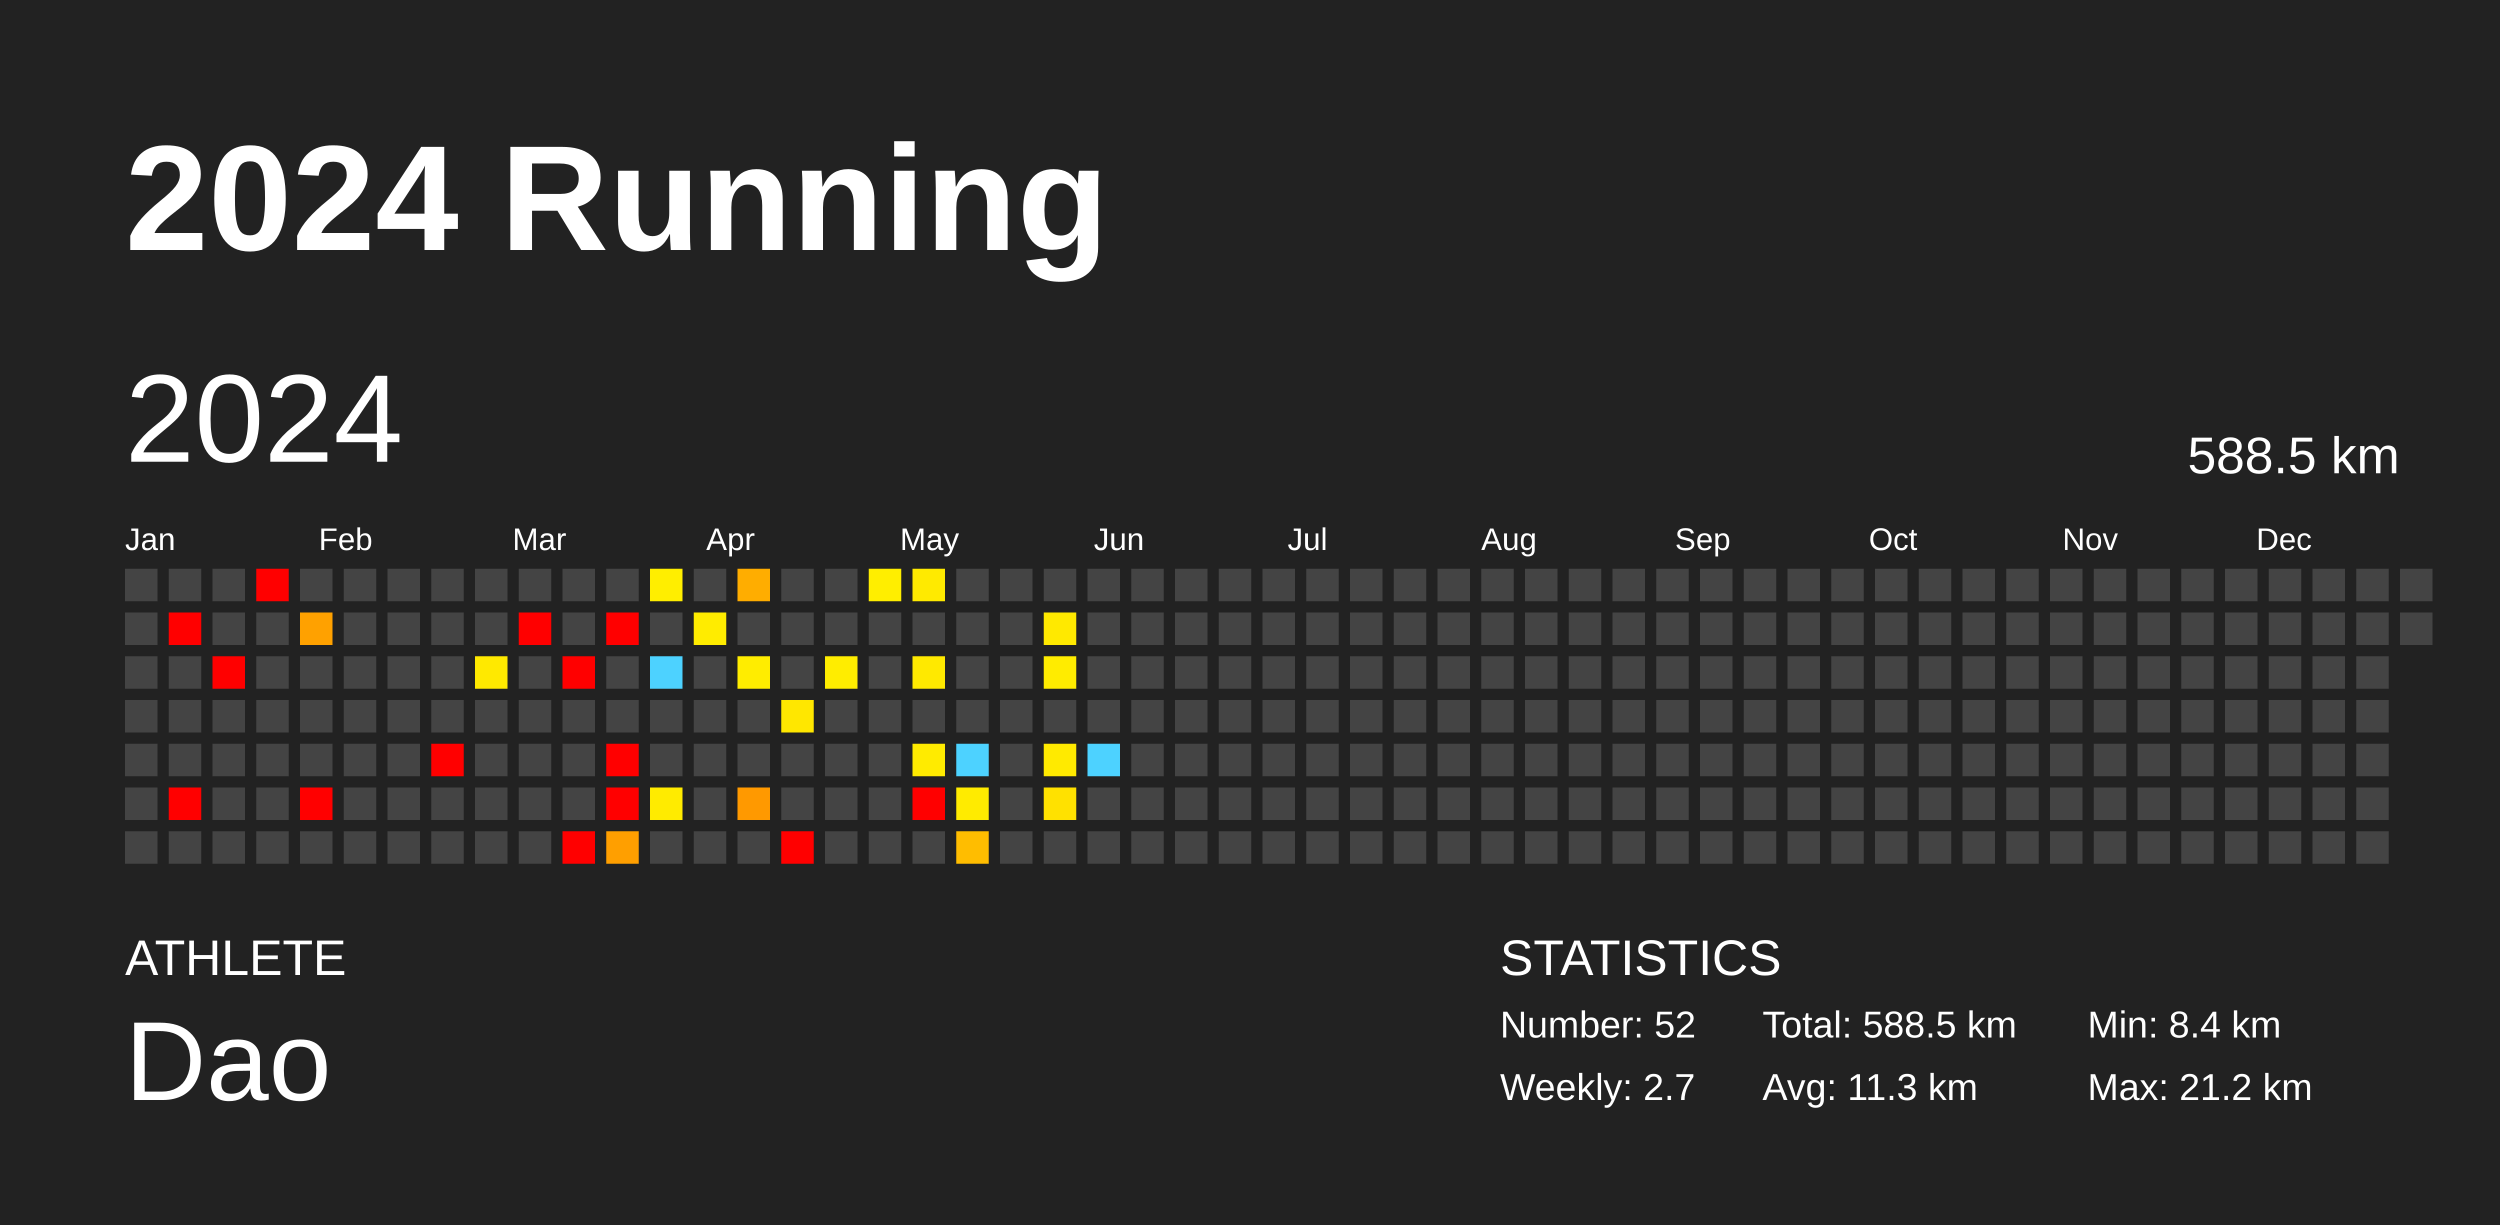
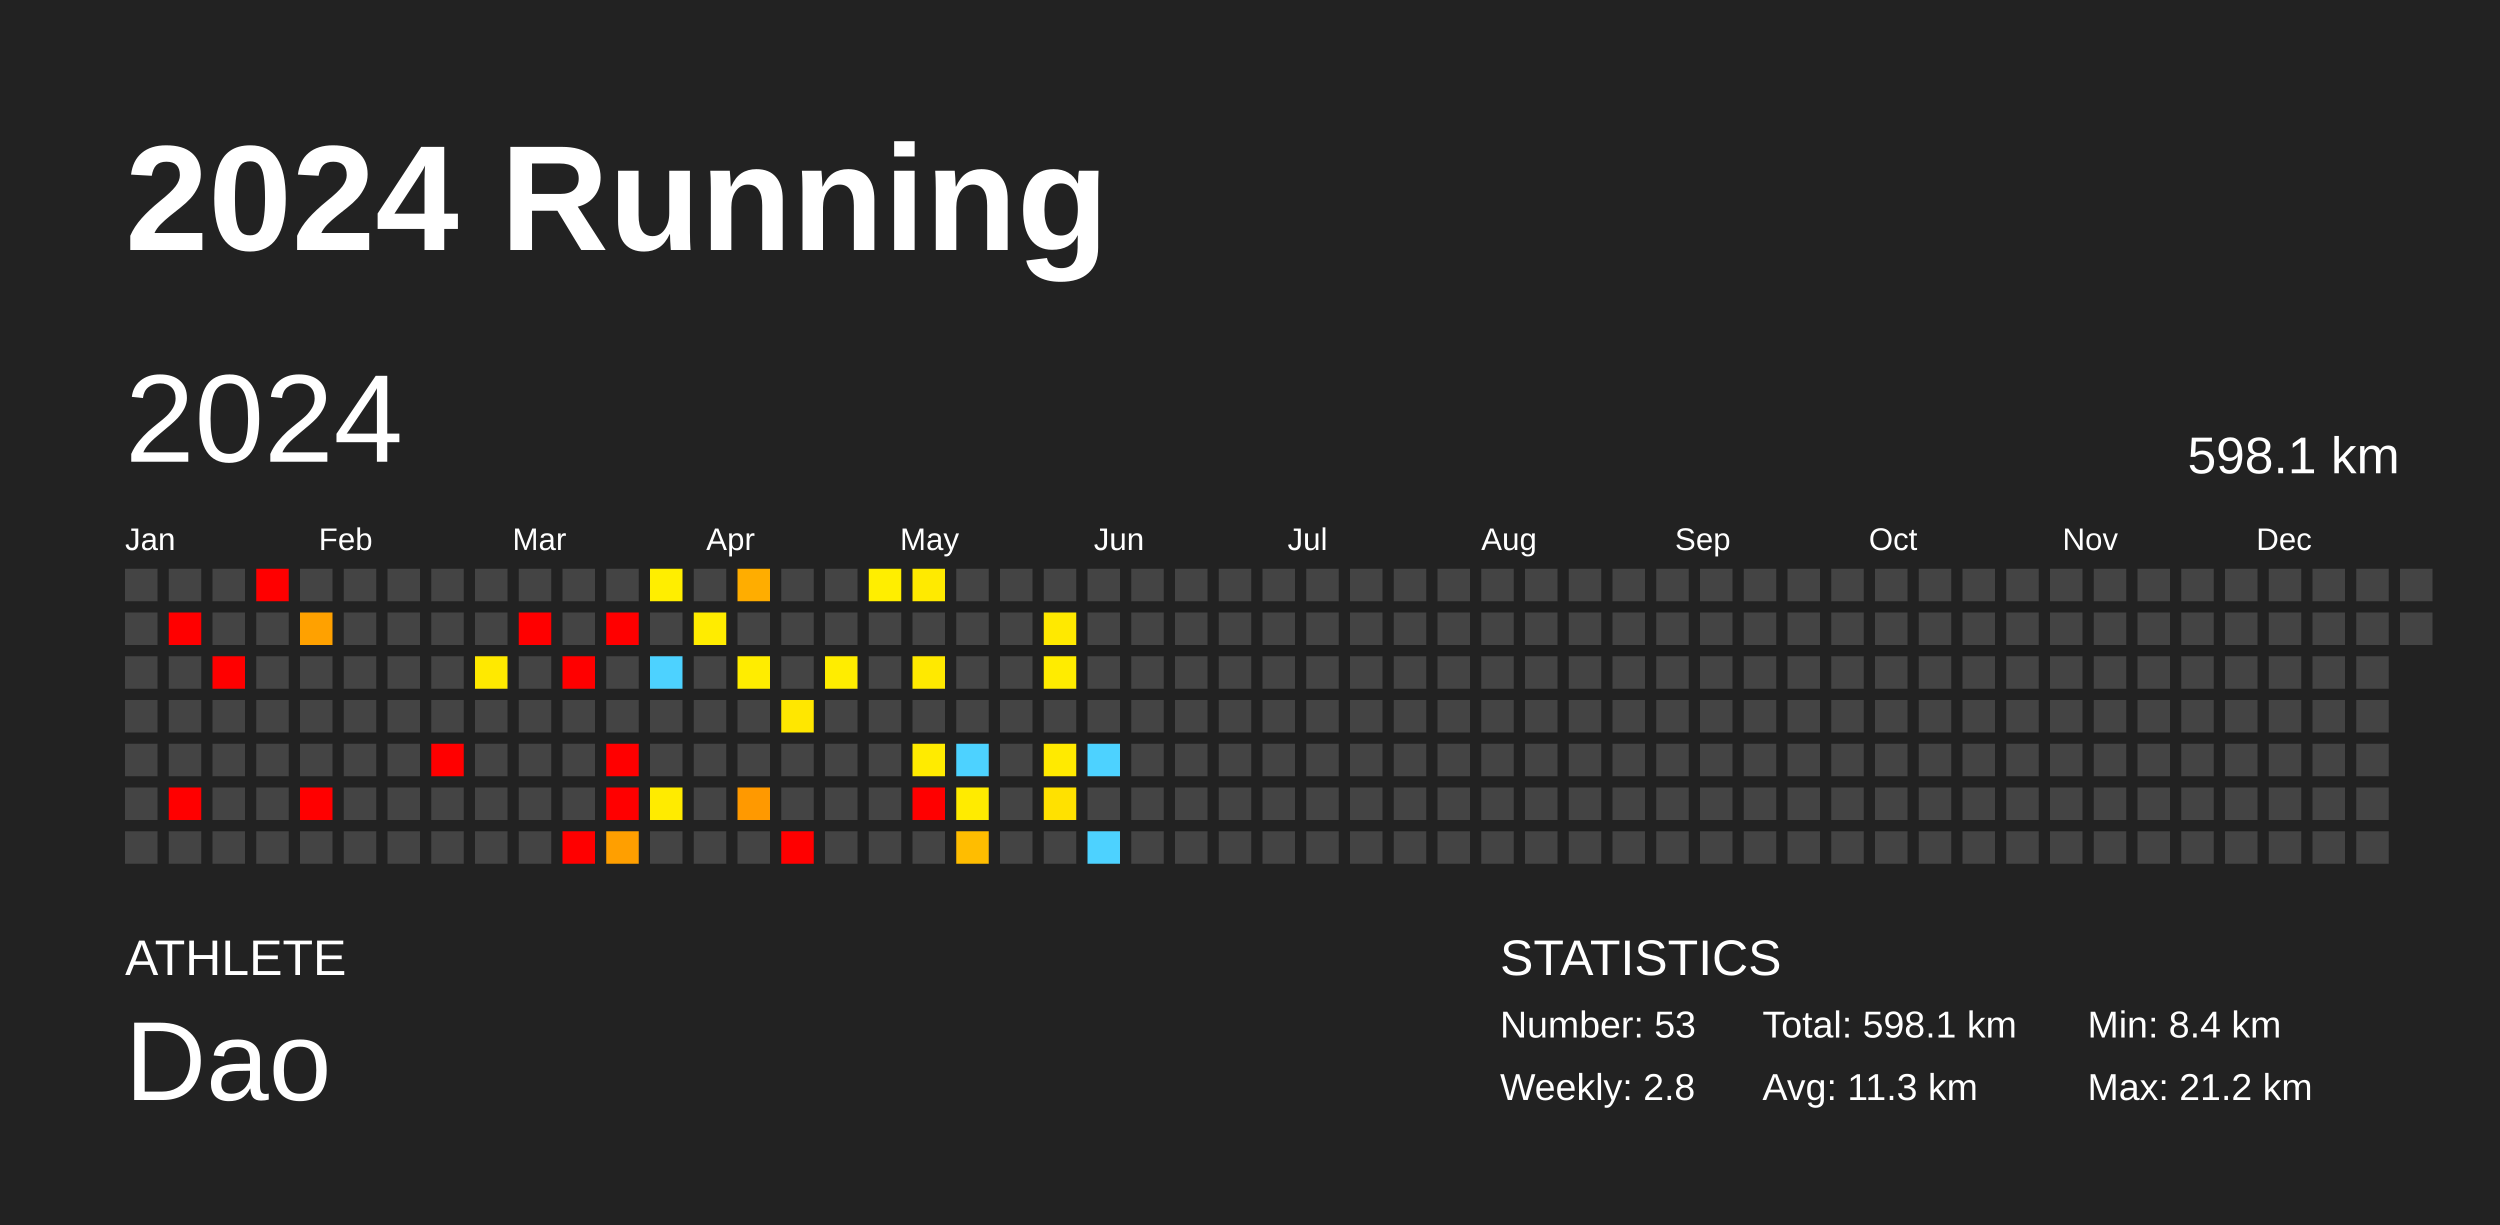
<svg xmlns="http://www.w3.org/2000/svg" baseProfile="full" height="98mm" version="1.1" viewBox="0,0,200,98" width="200mm">
  <defs />
  <rect fill="#222222" height="98" width="200" x="0" y="0" />
  <text fill="#FFFFFF" style="font-size:12px; font-family:Arial; font-weight:bold;" x="10" y="20">2024 Running</text>
  <text fill="#FFFFFF" style="font-size:4px; font-family:Arial" x="10" y="78">ATHLETE</text>
  <text fill="#FFFFFF" style="font-size:9px; font-family:Arial" x="10" y="88">Dao</text>
  <text fill="#FFFFFF" style="font-size:4px; font-family:Arial" x="120" y="78">STATISTICS</text>
-   <text fill="#FFFFFF" style="font-size:3px; font-family:Arial" x="120" y="83">Number: 52</text>
-   <text fill="#FFFFFF" style="font-size:3px; font-family:Arial" x="120" y="88">Weekly: 2.7</text>
-   <text fill="#FFFFFF" style="font-size:3px; font-family:Arial" x="141" y="83">Total: 588.5 km</text>
+   <text fill="#FFFFFF" style="font-size:3px; font-family:Arial" x="120" y="83">Number: 53</text>
+   <text fill="#FFFFFF" style="font-size:3px; font-family:Arial" x="120" y="88">Weekly: 2.8</text>
+   <text fill="#FFFFFF" style="font-size:3px; font-family:Arial" x="141" y="83">Total: 598.1 km</text>
  <text fill="#FFFFFF" style="font-size:3px; font-family:Arial" x="141" y="88">Avg: 11.3 km</text>
  <text fill="#FFFFFF" style="font-size:3px; font-family:Arial" x="167" y="83">Min: 8.4 km</text>
  <text fill="#FFFFFF" style="font-size:3px; font-family:Arial" x="167" y="88">Max: 21.2 km</text>
  <text dominant-baseline="hanging" fill="#FFFFFF" style="font-size:10.0px; font-family:Arial;" x="10" y="30">2024</text>
-   <text dominant-baseline="hanging" fill="#FFFFFF" style="font-size:4.125px; font-family:Arial;" x="175" y="35">588.5 km</text>
+   <text dominant-baseline="hanging" fill="#FFFFFF" style="font-size:4.125px; font-family:Arial;" x="175" y="35">598.1 km</text>
  <text fill="#FFFFFF" style="font-size:2.5px; font-family:Arial" x="10.0" y="44">Jan</text>
  <text fill="#FFFFFF" style="font-size:2.5px; font-family:Arial" x="25.5" y="44">Feb</text>
  <text fill="#FFFFFF" style="font-size:2.5px; font-family:Arial" x="41.0" y="44">Mar</text>
  <text fill="#FFFFFF" style="font-size:2.5px; font-family:Arial" x="56.5" y="44">Apr</text>
  <text fill="#FFFFFF" style="font-size:2.5px; font-family:Arial" x="72.0" y="44">May</text>
  <text fill="#FFFFFF" style="font-size:2.5px; font-family:Arial" x="87.5" y="44">Jun</text>
  <text fill="#FFFFFF" style="font-size:2.5px; font-family:Arial" x="103.0" y="44">Jul</text>
  <text fill="#FFFFFF" style="font-size:2.5px; font-family:Arial" x="118.5" y="44">Aug</text>
  <text fill="#FFFFFF" style="font-size:2.5px; font-family:Arial" x="134.0" y="44">Sep</text>
  <text fill="#FFFFFF" style="font-size:2.5px; font-family:Arial" x="149.5" y="44">Oct</text>
  <text fill="#FFFFFF" style="font-size:2.5px; font-family:Arial" x="165.0" y="44">Nov</text>
  <text fill="#FFFFFF" style="font-size:2.5px; font-family:Arial" x="180.5" y="44">Dec</text>
  <rect fill="#444444" height="2.6" width="2.6" x="10.0" y="45.5" />
  <rect fill="#444444" height="2.6" width="2.6" x="10.0" y="49.0" />
  <rect fill="#444444" height="2.6" width="2.6" x="10.0" y="52.5" />
  <rect fill="#444444" height="2.6" width="2.6" x="10.0" y="56.0" />
  <rect fill="#444444" height="2.6" width="2.6" x="10.0" y="59.5" />
  <rect fill="#444444" height="2.6" width="2.6" x="10.0" y="63.0" />
  <rect fill="#444444" height="2.6" width="2.6" x="10.0" y="66.5" />
  <rect fill="#444444" height="2.6" width="2.6" x="13.5" y="45.5" />
  <rect fill="red" height="2.6" width="2.6" x="13.5" y="49.0" />
  <rect fill="#444444" height="2.6" width="2.6" x="13.5" y="52.5" />
  <rect fill="#444444" height="2.6" width="2.6" x="13.5" y="56.0" />
  <rect fill="#444444" height="2.6" width="2.6" x="13.5" y="59.5" />
  <rect fill="red" height="2.6" width="2.6" x="13.5" y="63.0" />
  <rect fill="#444444" height="2.6" width="2.6" x="13.5" y="66.5" />
  <rect fill="#444444" height="2.6" width="2.6" x="17.0" y="45.5" />
  <rect fill="#444444" height="2.6" width="2.6" x="17.0" y="49.0" />
  <rect fill="red" height="2.6" width="2.6" x="17.0" y="52.5" />
  <rect fill="#444444" height="2.6" width="2.6" x="17.0" y="56.0" />
  <rect fill="#444444" height="2.6" width="2.6" x="17.0" y="59.5" />
  <rect fill="#444444" height="2.6" width="2.6" x="17.0" y="63.0" />
  <rect fill="#444444" height="2.6" width="2.6" x="17.0" y="66.5" />
  <rect fill="red" height="2.6" width="2.6" x="20.5" y="45.5" />
  <rect fill="#444444" height="2.6" width="2.6" x="20.5" y="49.0" />
  <rect fill="#444444" height="2.6" width="2.6" x="20.5" y="52.5" />
  <rect fill="#444444" height="2.6" width="2.6" x="20.5" y="56.0" />
  <rect fill="#444444" height="2.6" width="2.6" x="20.5" y="59.5" />
  <rect fill="#444444" height="2.6" width="2.6" x="20.5" y="63.0" />
  <rect fill="#444444" height="2.6" width="2.6" x="20.5" y="66.5" />
  <rect fill="#444444" height="2.6" width="2.6" x="24.0" y="45.5" />
  <rect fill="#ffa100" height="2.6" width="2.6" x="24.0" y="49.0" />
  <rect fill="#444444" height="2.6" width="2.6" x="24.0" y="52.5" />
  <rect fill="#444444" height="2.6" width="2.6" x="24.0" y="56.0" />
  <rect fill="#444444" height="2.6" width="2.6" x="24.0" y="59.5" />
  <rect fill="red" height="2.6" width="2.6" x="24.0" y="63.0" />
  <rect fill="#444444" height="2.6" width="2.6" x="24.0" y="66.5" />
  <rect fill="#444444" height="2.6" width="2.6" x="27.5" y="45.5" />
  <rect fill="#444444" height="2.6" width="2.6" x="27.5" y="49.0" />
  <rect fill="#444444" height="2.6" width="2.6" x="27.5" y="52.5" />
  <rect fill="#444444" height="2.6" width="2.6" x="27.5" y="56.0" />
  <rect fill="#444444" height="2.6" width="2.6" x="27.5" y="59.5" />
  <rect fill="#444444" height="2.6" width="2.6" x="27.5" y="63.0" />
  <rect fill="#444444" height="2.6" width="2.6" x="27.5" y="66.5" />
  <rect fill="#444444" height="2.6" width="2.6" x="31.0" y="45.5" />
  <rect fill="#444444" height="2.6" width="2.6" x="31.0" y="49.0" />
  <rect fill="#444444" height="2.6" width="2.6" x="31.0" y="52.5" />
  <rect fill="#444444" height="2.6" width="2.6" x="31.0" y="56.0" />
  <rect fill="#444444" height="2.6" width="2.6" x="31.0" y="59.5" />
  <rect fill="#444444" height="2.6" width="2.6" x="31.0" y="63.0" />
  <rect fill="#444444" height="2.6" width="2.6" x="31.0" y="66.5" />
  <rect fill="#444444" height="2.6" width="2.6" x="34.5" y="45.5" />
  <rect fill="#444444" height="2.6" width="2.6" x="34.5" y="49.0" />
  <rect fill="#444444" height="2.6" width="2.6" x="34.5" y="52.5" />
  <rect fill="#444444" height="2.6" width="2.6" x="34.5" y="56.0" />
  <rect fill="red" height="2.6" width="2.6" x="34.5" y="59.5" />
  <rect fill="#444444" height="2.6" width="2.6" x="34.5" y="63.0" />
  <rect fill="#444444" height="2.6" width="2.6" x="34.5" y="66.5" />
  <rect fill="#444444" height="2.6" width="2.6" x="38.0" y="45.5" />
  <rect fill="#444444" height="2.6" width="2.6" x="38.0" y="49.0" />
  <rect fill="#ffe900" height="2.6" width="2.6" x="38.0" y="52.5" />
  <rect fill="#444444" height="2.6" width="2.6" x="38.0" y="56.0" />
  <rect fill="#444444" height="2.6" width="2.6" x="38.0" y="59.5" />
  <rect fill="#444444" height="2.6" width="2.6" x="38.0" y="63.0" />
  <rect fill="#444444" height="2.6" width="2.6" x="38.0" y="66.5" />
  <rect fill="#444444" height="2.6" width="2.6" x="41.5" y="45.5" />
  <rect fill="red" height="2.6" width="2.6" x="41.5" y="49.0" />
  <rect fill="#444444" height="2.6" width="2.6" x="41.5" y="52.5" />
  <rect fill="#444444" height="2.6" width="2.6" x="41.5" y="56.0" />
  <rect fill="#444444" height="2.6" width="2.6" x="41.5" y="59.5" />
  <rect fill="#444444" height="2.6" width="2.6" x="41.5" y="63.0" />
  <rect fill="#444444" height="2.6" width="2.6" x="41.5" y="66.5" />
  <rect fill="#444444" height="2.6" width="2.6" x="45.0" y="45.5" />
  <rect fill="#444444" height="2.6" width="2.6" x="45.0" y="49.0" />
  <rect fill="red" height="2.6" width="2.6" x="45.0" y="52.5" />
  <rect fill="#444444" height="2.6" width="2.6" x="45.0" y="56.0" />
  <rect fill="#444444" height="2.6" width="2.6" x="45.0" y="59.5" />
  <rect fill="#444444" height="2.6" width="2.6" x="45.0" y="63.0" />
  <rect fill="red" height="2.6" width="2.6" x="45.0" y="66.5" />
  <rect fill="#444444" height="2.6" width="2.6" x="48.5" y="45.5" />
  <rect fill="red" height="2.6" width="2.6" x="48.5" y="49.0" />
  <rect fill="#444444" height="2.6" width="2.6" x="48.5" y="52.5" />
  <rect fill="#444444" height="2.6" width="2.6" x="48.5" y="56.0" />
  <rect fill="red" height="2.6" width="2.6" x="48.5" y="59.5" />
  <rect fill="red" height="2.6" width="2.6" x="48.5" y="63.0" />
  <rect fill="#ff9f00" height="2.6" width="2.6" x="48.5" y="66.5" />
  <rect fill="#ffee00" height="2.6" width="2.6" x="52.0" y="45.5" />
  <rect fill="#444444" height="2.6" width="2.6" x="52.0" y="49.0" />
  <rect fill="#4dd2ff" height="2.6" width="2.6" x="52.0" y="52.5" />
  <rect fill="#444444" height="2.6" width="2.6" x="52.0" y="56.0" />
  <rect fill="#444444" height="2.6" width="2.6" x="52.0" y="59.5" />
  <rect fill="#ffeb00" height="2.6" width="2.6" x="52.0" y="63.0" />
  <rect fill="#444444" height="2.6" width="2.6" x="52.0" y="66.5" />
  <rect fill="#444444" height="2.6" width="2.6" x="55.5" y="45.5" />
  <rect fill="#ffec00" height="2.6" width="2.6" x="55.5" y="49.0" />
  <rect fill="#444444" height="2.6" width="2.6" x="55.5" y="52.5" />
  <rect fill="#444444" height="2.6" width="2.6" x="55.5" y="56.0" />
  <rect fill="#444444" height="2.6" width="2.6" x="55.5" y="59.5" />
  <rect fill="#444444" height="2.6" width="2.6" x="55.5" y="63.0" />
  <rect fill="#444444" height="2.6" width="2.6" x="55.5" y="66.5" />
  <rect fill="#ffad00" height="2.6" width="2.6" x="59.0" y="45.5" />
  <rect fill="#444444" height="2.6" width="2.6" x="59.0" y="49.0" />
  <rect fill="#ffed00" height="2.6" width="2.6" x="59.0" y="52.5" />
  <rect fill="#444444" height="2.6" width="2.6" x="59.0" y="56.0" />
  <rect fill="#444444" height="2.6" width="2.6" x="59.0" y="59.5" />
  <rect fill="#ff9900" height="2.6" width="2.6" x="59.0" y="63.0" />
  <rect fill="#444444" height="2.6" width="2.6" x="59.0" y="66.5" />
  <rect fill="#444444" height="2.6" width="2.6" x="62.5" y="45.5" />
  <rect fill="#444444" height="2.6" width="2.6" x="62.5" y="49.0" />
  <rect fill="#444444" height="2.6" width="2.6" x="62.5" y="52.5" />
  <rect fill="#ffe700" height="2.6" width="2.6" x="62.5" y="56.0" />
  <rect fill="#444444" height="2.6" width="2.6" x="62.5" y="59.5" />
  <rect fill="#444444" height="2.6" width="2.6" x="62.5" y="63.0" />
  <rect fill="red" height="2.6" width="2.6" x="62.5" y="66.5" />
  <rect fill="#444444" height="2.6" width="2.6" x="66.0" y="45.5" />
  <rect fill="#444444" height="2.6" width="2.6" x="66.0" y="49.0" />
  <rect fill="#ffed00" height="2.6" width="2.6" x="66.0" y="52.5" />
  <rect fill="#444444" height="2.6" width="2.6" x="66.0" y="56.0" />
  <rect fill="#444444" height="2.6" width="2.6" x="66.0" y="59.5" />
  <rect fill="#444444" height="2.6" width="2.6" x="66.0" y="63.0" />
  <rect fill="#444444" height="2.6" width="2.6" x="66.0" y="66.5" />
  <rect fill="#ffee00" height="2.6" width="2.6" x="69.5" y="45.5" />
  <rect fill="#444444" height="2.6" width="2.6" x="69.5" y="49.0" />
  <rect fill="#444444" height="2.6" width="2.6" x="69.5" y="52.5" />
  <rect fill="#444444" height="2.6" width="2.6" x="69.5" y="56.0" />
  <rect fill="#444444" height="2.6" width="2.6" x="69.5" y="59.5" />
  <rect fill="#444444" height="2.6" width="2.6" x="69.5" y="63.0" />
  <rect fill="#444444" height="2.6" width="2.6" x="69.5" y="66.5" />
  <rect fill="#ffea00" height="2.6" width="2.6" x="73.0" y="45.5" />
  <rect fill="#444444" height="2.6" width="2.6" x="73.0" y="49.0" />
  <rect fill="#ffe900" height="2.6" width="2.6" x="73.0" y="52.5" />
  <rect fill="#444444" height="2.6" width="2.6" x="73.0" y="56.0" />
  <rect fill="#ffeb00" height="2.6" width="2.6" x="73.0" y="59.5" />
  <rect fill="red" height="2.6" width="2.6" x="73.0" y="63.0" />
  <rect fill="#444444" height="2.6" width="2.6" x="73.0" y="66.5" />
  <rect fill="#444444" height="2.6" width="2.6" x="76.5" y="45.5" />
  <rect fill="#444444" height="2.6" width="2.6" x="76.5" y="49.0" />
  <rect fill="#444444" height="2.6" width="2.6" x="76.5" y="52.5" />
  <rect fill="#444444" height="2.6" width="2.6" x="76.5" y="56.0" />
  <rect fill="#4dd2ff" height="2.6" width="2.6" x="76.5" y="59.5" />
  <rect fill="#ffeb00" height="2.6" width="2.6" x="76.5" y="63.0" />
  <rect fill="#ffbd00" height="2.6" width="2.6" x="76.5" y="66.5" />
  <rect fill="#444444" height="2.6" width="2.6" x="80.0" y="45.5" />
  <rect fill="#444444" height="2.6" width="2.6" x="80.0" y="49.0" />
  <rect fill="#444444" height="2.6" width="2.6" x="80.0" y="52.5" />
  <rect fill="#444444" height="2.6" width="2.6" x="80.0" y="56.0" />
  <rect fill="#444444" height="2.6" width="2.6" x="80.0" y="59.5" />
  <rect fill="#444444" height="2.6" width="2.6" x="80.0" y="63.0" />
  <rect fill="#444444" height="2.6" width="2.6" x="80.0" y="66.5" />
  <rect fill="#444444" height="2.6" width="2.6" x="83.5" y="45.5" />
  <rect fill="#ffe900" height="2.6" width="2.6" x="83.5" y="49.0" />
  <rect fill="#ffec00" height="2.6" width="2.6" x="83.5" y="52.5" />
  <rect fill="#444444" height="2.6" width="2.6" x="83.5" y="56.0" />
  <rect fill="#ffea00" height="2.6" width="2.6" x="83.5" y="59.5" />
  <rect fill="#ffe100" height="2.6" width="2.6" x="83.5" y="63.0" />
  <rect fill="#444444" height="2.6" width="2.6" x="83.5" y="66.5" />
  <rect fill="#444444" height="2.6" width="2.6" x="87.0" y="45.5" />
  <rect fill="#444444" height="2.6" width="2.6" x="87.0" y="49.0" />
  <rect fill="#444444" height="2.6" width="2.6" x="87.0" y="52.5" />
  <rect fill="#444444" height="2.6" width="2.6" x="87.0" y="56.0" />
  <rect fill="#4dd2ff" height="2.6" width="2.6" x="87.0" y="59.5" />
  <rect fill="#444444" height="2.6" width="2.6" x="87.0" y="63.0" />
-   <rect fill="#444444" height="2.6" width="2.6" x="87.0" y="66.5" />
+   <rect fill="#4dd2ff" height="2.6" width="2.6" x="87.0" y="66.5" />
  <rect fill="#444444" height="2.6" width="2.6" x="90.5" y="45.5" />
  <rect fill="#444444" height="2.6" width="2.6" x="90.5" y="49.0" />
  <rect fill="#444444" height="2.6" width="2.6" x="90.5" y="52.5" />
  <rect fill="#444444" height="2.6" width="2.6" x="90.5" y="56.0" />
  <rect fill="#444444" height="2.6" width="2.6" x="90.5" y="59.5" />
  <rect fill="#444444" height="2.6" width="2.6" x="90.5" y="63.0" />
  <rect fill="#444444" height="2.6" width="2.6" x="90.5" y="66.5" />
  <rect fill="#444444" height="2.6" width="2.6" x="94.0" y="45.5" />
  <rect fill="#444444" height="2.6" width="2.6" x="94.0" y="49.0" />
  <rect fill="#444444" height="2.6" width="2.6" x="94.0" y="52.5" />
  <rect fill="#444444" height="2.6" width="2.6" x="94.0" y="56.0" />
  <rect fill="#444444" height="2.6" width="2.6" x="94.0" y="59.5" />
  <rect fill="#444444" height="2.6" width="2.6" x="94.0" y="63.0" />
  <rect fill="#444444" height="2.6" width="2.6" x="94.0" y="66.5" />
  <rect fill="#444444" height="2.6" width="2.6" x="97.5" y="45.5" />
  <rect fill="#444444" height="2.6" width="2.6" x="97.5" y="49.0" />
  <rect fill="#444444" height="2.6" width="2.6" x="97.5" y="52.5" />
  <rect fill="#444444" height="2.6" width="2.6" x="97.5" y="56.0" />
  <rect fill="#444444" height="2.6" width="2.6" x="97.5" y="59.5" />
  <rect fill="#444444" height="2.6" width="2.6" x="97.5" y="63.0" />
  <rect fill="#444444" height="2.6" width="2.6" x="97.5" y="66.5" />
  <rect fill="#444444" height="2.6" width="2.6" x="101.0" y="45.5" />
  <rect fill="#444444" height="2.6" width="2.6" x="101.0" y="49.0" />
  <rect fill="#444444" height="2.6" width="2.6" x="101.0" y="52.5" />
  <rect fill="#444444" height="2.6" width="2.6" x="101.0" y="56.0" />
  <rect fill="#444444" height="2.6" width="2.6" x="101.0" y="59.5" />
  <rect fill="#444444" height="2.6" width="2.6" x="101.0" y="63.0" />
  <rect fill="#444444" height="2.6" width="2.6" x="101.0" y="66.5" />
  <rect fill="#444444" height="2.6" width="2.6" x="104.5" y="45.5" />
  <rect fill="#444444" height="2.6" width="2.6" x="104.5" y="49.0" />
  <rect fill="#444444" height="2.6" width="2.6" x="104.5" y="52.5" />
  <rect fill="#444444" height="2.6" width="2.6" x="104.5" y="56.0" />
  <rect fill="#444444" height="2.6" width="2.6" x="104.5" y="59.5" />
  <rect fill="#444444" height="2.6" width="2.6" x="104.5" y="63.0" />
  <rect fill="#444444" height="2.6" width="2.6" x="104.5" y="66.5" />
  <rect fill="#444444" height="2.6" width="2.6" x="108.0" y="45.5" />
  <rect fill="#444444" height="2.6" width="2.6" x="108.0" y="49.0" />
  <rect fill="#444444" height="2.6" width="2.6" x="108.0" y="52.5" />
  <rect fill="#444444" height="2.6" width="2.6" x="108.0" y="56.0" />
  <rect fill="#444444" height="2.6" width="2.6" x="108.0" y="59.5" />
  <rect fill="#444444" height="2.6" width="2.6" x="108.0" y="63.0" />
  <rect fill="#444444" height="2.6" width="2.6" x="108.0" y="66.5" />
  <rect fill="#444444" height="2.6" width="2.6" x="111.5" y="45.5" />
  <rect fill="#444444" height="2.6" width="2.6" x="111.5" y="49.0" />
  <rect fill="#444444" height="2.6" width="2.6" x="111.5" y="52.5" />
  <rect fill="#444444" height="2.6" width="2.6" x="111.5" y="56.0" />
  <rect fill="#444444" height="2.6" width="2.6" x="111.5" y="59.5" />
  <rect fill="#444444" height="2.6" width="2.6" x="111.5" y="63.0" />
  <rect fill="#444444" height="2.6" width="2.6" x="111.5" y="66.5" />
  <rect fill="#444444" height="2.6" width="2.6" x="115.0" y="45.5" />
  <rect fill="#444444" height="2.6" width="2.6" x="115.0" y="49.0" />
  <rect fill="#444444" height="2.6" width="2.6" x="115.0" y="52.5" />
  <rect fill="#444444" height="2.6" width="2.6" x="115.0" y="56.0" />
  <rect fill="#444444" height="2.6" width="2.6" x="115.0" y="59.5" />
  <rect fill="#444444" height="2.6" width="2.6" x="115.0" y="63.0" />
  <rect fill="#444444" height="2.6" width="2.6" x="115.0" y="66.5" />
  <rect fill="#444444" height="2.6" width="2.6" x="118.5" y="45.5" />
  <rect fill="#444444" height="2.6" width="2.6" x="118.5" y="49.0" />
  <rect fill="#444444" height="2.6" width="2.6" x="118.5" y="52.5" />
  <rect fill="#444444" height="2.6" width="2.6" x="118.5" y="56.0" />
  <rect fill="#444444" height="2.6" width="2.6" x="118.5" y="59.5" />
  <rect fill="#444444" height="2.6" width="2.6" x="118.5" y="63.0" />
  <rect fill="#444444" height="2.6" width="2.6" x="118.5" y="66.5" />
  <rect fill="#444444" height="2.6" width="2.6" x="122.0" y="45.5" />
  <rect fill="#444444" height="2.6" width="2.6" x="122.0" y="49.0" />
  <rect fill="#444444" height="2.6" width="2.6" x="122.0" y="52.5" />
  <rect fill="#444444" height="2.6" width="2.6" x="122.0" y="56.0" />
  <rect fill="#444444" height="2.6" width="2.6" x="122.0" y="59.5" />
  <rect fill="#444444" height="2.6" width="2.6" x="122.0" y="63.0" />
  <rect fill="#444444" height="2.6" width="2.6" x="122.0" y="66.5" />
  <rect fill="#444444" height="2.6" width="2.6" x="125.5" y="45.5" />
  <rect fill="#444444" height="2.6" width="2.6" x="125.5" y="49.0" />
  <rect fill="#444444" height="2.6" width="2.6" x="125.5" y="52.5" />
  <rect fill="#444444" height="2.6" width="2.6" x="125.5" y="56.0" />
  <rect fill="#444444" height="2.6" width="2.6" x="125.5" y="59.5" />
  <rect fill="#444444" height="2.6" width="2.6" x="125.5" y="63.0" />
  <rect fill="#444444" height="2.6" width="2.6" x="125.5" y="66.5" />
  <rect fill="#444444" height="2.6" width="2.6" x="129.0" y="45.5" />
  <rect fill="#444444" height="2.6" width="2.6" x="129.0" y="49.0" />
  <rect fill="#444444" height="2.6" width="2.6" x="129.0" y="52.5" />
  <rect fill="#444444" height="2.6" width="2.6" x="129.0" y="56.0" />
  <rect fill="#444444" height="2.6" width="2.6" x="129.0" y="59.5" />
  <rect fill="#444444" height="2.6" width="2.6" x="129.0" y="63.0" />
  <rect fill="#444444" height="2.6" width="2.6" x="129.0" y="66.5" />
  <rect fill="#444444" height="2.6" width="2.6" x="132.5" y="45.5" />
  <rect fill="#444444" height="2.6" width="2.6" x="132.5" y="49.0" />
  <rect fill="#444444" height="2.6" width="2.6" x="132.5" y="52.5" />
  <rect fill="#444444" height="2.6" width="2.6" x="132.5" y="56.0" />
  <rect fill="#444444" height="2.6" width="2.6" x="132.5" y="59.5" />
  <rect fill="#444444" height="2.6" width="2.6" x="132.5" y="63.0" />
  <rect fill="#444444" height="2.6" width="2.6" x="132.5" y="66.5" />
  <rect fill="#444444" height="2.6" width="2.6" x="136.0" y="45.5" />
  <rect fill="#444444" height="2.6" width="2.6" x="136.0" y="49.0" />
  <rect fill="#444444" height="2.6" width="2.6" x="136.0" y="52.5" />
  <rect fill="#444444" height="2.6" width="2.6" x="136.0" y="56.0" />
  <rect fill="#444444" height="2.6" width="2.6" x="136.0" y="59.5" />
  <rect fill="#444444" height="2.6" width="2.6" x="136.0" y="63.0" />
  <rect fill="#444444" height="2.6" width="2.6" x="136.0" y="66.5" />
  <rect fill="#444444" height="2.6" width="2.6" x="139.5" y="45.5" />
  <rect fill="#444444" height="2.6" width="2.6" x="139.5" y="49.0" />
  <rect fill="#444444" height="2.6" width="2.6" x="139.5" y="52.5" />
  <rect fill="#444444" height="2.6" width="2.6" x="139.5" y="56.0" />
  <rect fill="#444444" height="2.6" width="2.6" x="139.5" y="59.5" />
  <rect fill="#444444" height="2.6" width="2.6" x="139.5" y="63.0" />
  <rect fill="#444444" height="2.6" width="2.6" x="139.5" y="66.5" />
  <rect fill="#444444" height="2.6" width="2.6" x="143.0" y="45.5" />
  <rect fill="#444444" height="2.6" width="2.6" x="143.0" y="49.0" />
  <rect fill="#444444" height="2.6" width="2.6" x="143.0" y="52.5" />
  <rect fill="#444444" height="2.6" width="2.6" x="143.0" y="56.0" />
  <rect fill="#444444" height="2.6" width="2.6" x="143.0" y="59.5" />
  <rect fill="#444444" height="2.6" width="2.6" x="143.0" y="63.0" />
  <rect fill="#444444" height="2.6" width="2.6" x="143.0" y="66.5" />
  <rect fill="#444444" height="2.6" width="2.6" x="146.5" y="45.5" />
  <rect fill="#444444" height="2.6" width="2.6" x="146.5" y="49.0" />
  <rect fill="#444444" height="2.6" width="2.6" x="146.5" y="52.5" />
  <rect fill="#444444" height="2.6" width="2.6" x="146.5" y="56.0" />
  <rect fill="#444444" height="2.6" width="2.6" x="146.5" y="59.5" />
  <rect fill="#444444" height="2.6" width="2.6" x="146.5" y="63.0" />
  <rect fill="#444444" height="2.6" width="2.6" x="146.5" y="66.5" />
  <rect fill="#444444" height="2.6" width="2.6" x="150.0" y="45.5" />
  <rect fill="#444444" height="2.6" width="2.6" x="150.0" y="49.0" />
  <rect fill="#444444" height="2.6" width="2.6" x="150.0" y="52.5" />
  <rect fill="#444444" height="2.6" width="2.6" x="150.0" y="56.0" />
  <rect fill="#444444" height="2.6" width="2.6" x="150.0" y="59.5" />
  <rect fill="#444444" height="2.6" width="2.6" x="150.0" y="63.0" />
  <rect fill="#444444" height="2.6" width="2.6" x="150.0" y="66.5" />
  <rect fill="#444444" height="2.6" width="2.6" x="153.5" y="45.5" />
  <rect fill="#444444" height="2.6" width="2.6" x="153.5" y="49.0" />
  <rect fill="#444444" height="2.6" width="2.6" x="153.5" y="52.5" />
  <rect fill="#444444" height="2.6" width="2.6" x="153.5" y="56.0" />
  <rect fill="#444444" height="2.6" width="2.6" x="153.5" y="59.5" />
  <rect fill="#444444" height="2.6" width="2.6" x="153.5" y="63.0" />
  <rect fill="#444444" height="2.6" width="2.6" x="153.5" y="66.5" />
  <rect fill="#444444" height="2.6" width="2.6" x="157.0" y="45.5" />
  <rect fill="#444444" height="2.6" width="2.6" x="157.0" y="49.0" />
  <rect fill="#444444" height="2.6" width="2.6" x="157.0" y="52.5" />
  <rect fill="#444444" height="2.6" width="2.6" x="157.0" y="56.0" />
  <rect fill="#444444" height="2.6" width="2.6" x="157.0" y="59.5" />
  <rect fill="#444444" height="2.6" width="2.6" x="157.0" y="63.0" />
  <rect fill="#444444" height="2.6" width="2.6" x="157.0" y="66.5" />
  <rect fill="#444444" height="2.6" width="2.6" x="160.5" y="45.5" />
  <rect fill="#444444" height="2.6" width="2.6" x="160.5" y="49.0" />
  <rect fill="#444444" height="2.6" width="2.6" x="160.5" y="52.5" />
  <rect fill="#444444" height="2.6" width="2.6" x="160.5" y="56.0" />
  <rect fill="#444444" height="2.6" width="2.6" x="160.5" y="59.5" />
  <rect fill="#444444" height="2.6" width="2.6" x="160.5" y="63.0" />
  <rect fill="#444444" height="2.6" width="2.6" x="160.5" y="66.5" />
  <rect fill="#444444" height="2.6" width="2.6" x="164.0" y="45.5" />
  <rect fill="#444444" height="2.6" width="2.6" x="164.0" y="49.0" />
  <rect fill="#444444" height="2.6" width="2.6" x="164.0" y="52.5" />
  <rect fill="#444444" height="2.6" width="2.6" x="164.0" y="56.0" />
  <rect fill="#444444" height="2.6" width="2.6" x="164.0" y="59.5" />
  <rect fill="#444444" height="2.6" width="2.6" x="164.0" y="63.0" />
  <rect fill="#444444" height="2.6" width="2.6" x="164.0" y="66.5" />
  <rect fill="#444444" height="2.6" width="2.6" x="167.5" y="45.5" />
  <rect fill="#444444" height="2.6" width="2.6" x="167.5" y="49.0" />
  <rect fill="#444444" height="2.6" width="2.6" x="167.5" y="52.5" />
  <rect fill="#444444" height="2.6" width="2.6" x="167.5" y="56.0" />
  <rect fill="#444444" height="2.6" width="2.6" x="167.5" y="59.5" />
  <rect fill="#444444" height="2.6" width="2.6" x="167.5" y="63.0" />
  <rect fill="#444444" height="2.6" width="2.6" x="167.5" y="66.5" />
  <rect fill="#444444" height="2.6" width="2.6" x="171.0" y="45.5" />
  <rect fill="#444444" height="2.6" width="2.6" x="171.0" y="49.0" />
  <rect fill="#444444" height="2.6" width="2.6" x="171.0" y="52.5" />
  <rect fill="#444444" height="2.6" width="2.6" x="171.0" y="56.0" />
  <rect fill="#444444" height="2.6" width="2.6" x="171.0" y="59.5" />
  <rect fill="#444444" height="2.6" width="2.6" x="171.0" y="63.0" />
  <rect fill="#444444" height="2.6" width="2.6" x="171.0" y="66.5" />
  <rect fill="#444444" height="2.6" width="2.6" x="174.5" y="45.5" />
  <rect fill="#444444" height="2.6" width="2.6" x="174.5" y="49.0" />
  <rect fill="#444444" height="2.6" width="2.6" x="174.5" y="52.5" />
  <rect fill="#444444" height="2.6" width="2.6" x="174.5" y="56.0" />
  <rect fill="#444444" height="2.6" width="2.6" x="174.5" y="59.5" />
  <rect fill="#444444" height="2.6" width="2.6" x="174.5" y="63.0" />
  <rect fill="#444444" height="2.6" width="2.6" x="174.5" y="66.5" />
  <rect fill="#444444" height="2.6" width="2.6" x="178.0" y="45.5" />
  <rect fill="#444444" height="2.6" width="2.6" x="178.0" y="49.0" />
  <rect fill="#444444" height="2.6" width="2.6" x="178.0" y="52.5" />
  <rect fill="#444444" height="2.6" width="2.6" x="178.0" y="56.0" />
  <rect fill="#444444" height="2.6" width="2.6" x="178.0" y="59.5" />
  <rect fill="#444444" height="2.6" width="2.6" x="178.0" y="63.0" />
  <rect fill="#444444" height="2.6" width="2.6" x="178.0" y="66.5" />
  <rect fill="#444444" height="2.6" width="2.6" x="181.5" y="45.5" />
  <rect fill="#444444" height="2.6" width="2.6" x="181.5" y="49.0" />
  <rect fill="#444444" height="2.6" width="2.6" x="181.5" y="52.5" />
  <rect fill="#444444" height="2.6" width="2.6" x="181.5" y="56.0" />
  <rect fill="#444444" height="2.6" width="2.6" x="181.5" y="59.5" />
  <rect fill="#444444" height="2.6" width="2.6" x="181.5" y="63.0" />
  <rect fill="#444444" height="2.6" width="2.6" x="181.5" y="66.5" />
  <rect fill="#444444" height="2.6" width="2.6" x="185.0" y="45.5" />
  <rect fill="#444444" height="2.6" width="2.6" x="185.0" y="49.0" />
  <rect fill="#444444" height="2.6" width="2.6" x="185.0" y="52.5" />
  <rect fill="#444444" height="2.6" width="2.6" x="185.0" y="56.0" />
  <rect fill="#444444" height="2.6" width="2.6" x="185.0" y="59.5" />
  <rect fill="#444444" height="2.6" width="2.6" x="185.0" y="63.0" />
  <rect fill="#444444" height="2.6" width="2.6" x="185.0" y="66.5" />
  <rect fill="#444444" height="2.6" width="2.6" x="188.5" y="45.5" />
  <rect fill="#444444" height="2.6" width="2.6" x="188.5" y="49.0" />
  <rect fill="#444444" height="2.6" width="2.6" x="188.5" y="52.5" />
  <rect fill="#444444" height="2.6" width="2.6" x="188.5" y="56.0" />
  <rect fill="#444444" height="2.6" width="2.6" x="188.5" y="59.5" />
  <rect fill="#444444" height="2.6" width="2.6" x="188.5" y="63.0" />
  <rect fill="#444444" height="2.6" width="2.6" x="188.5" y="66.5" />
  <rect fill="#444444" height="2.6" width="2.6" x="192.0" y="45.5" />
  <rect fill="#444444" height="2.6" width="2.6" x="192.0" y="49.0" />
</svg>
